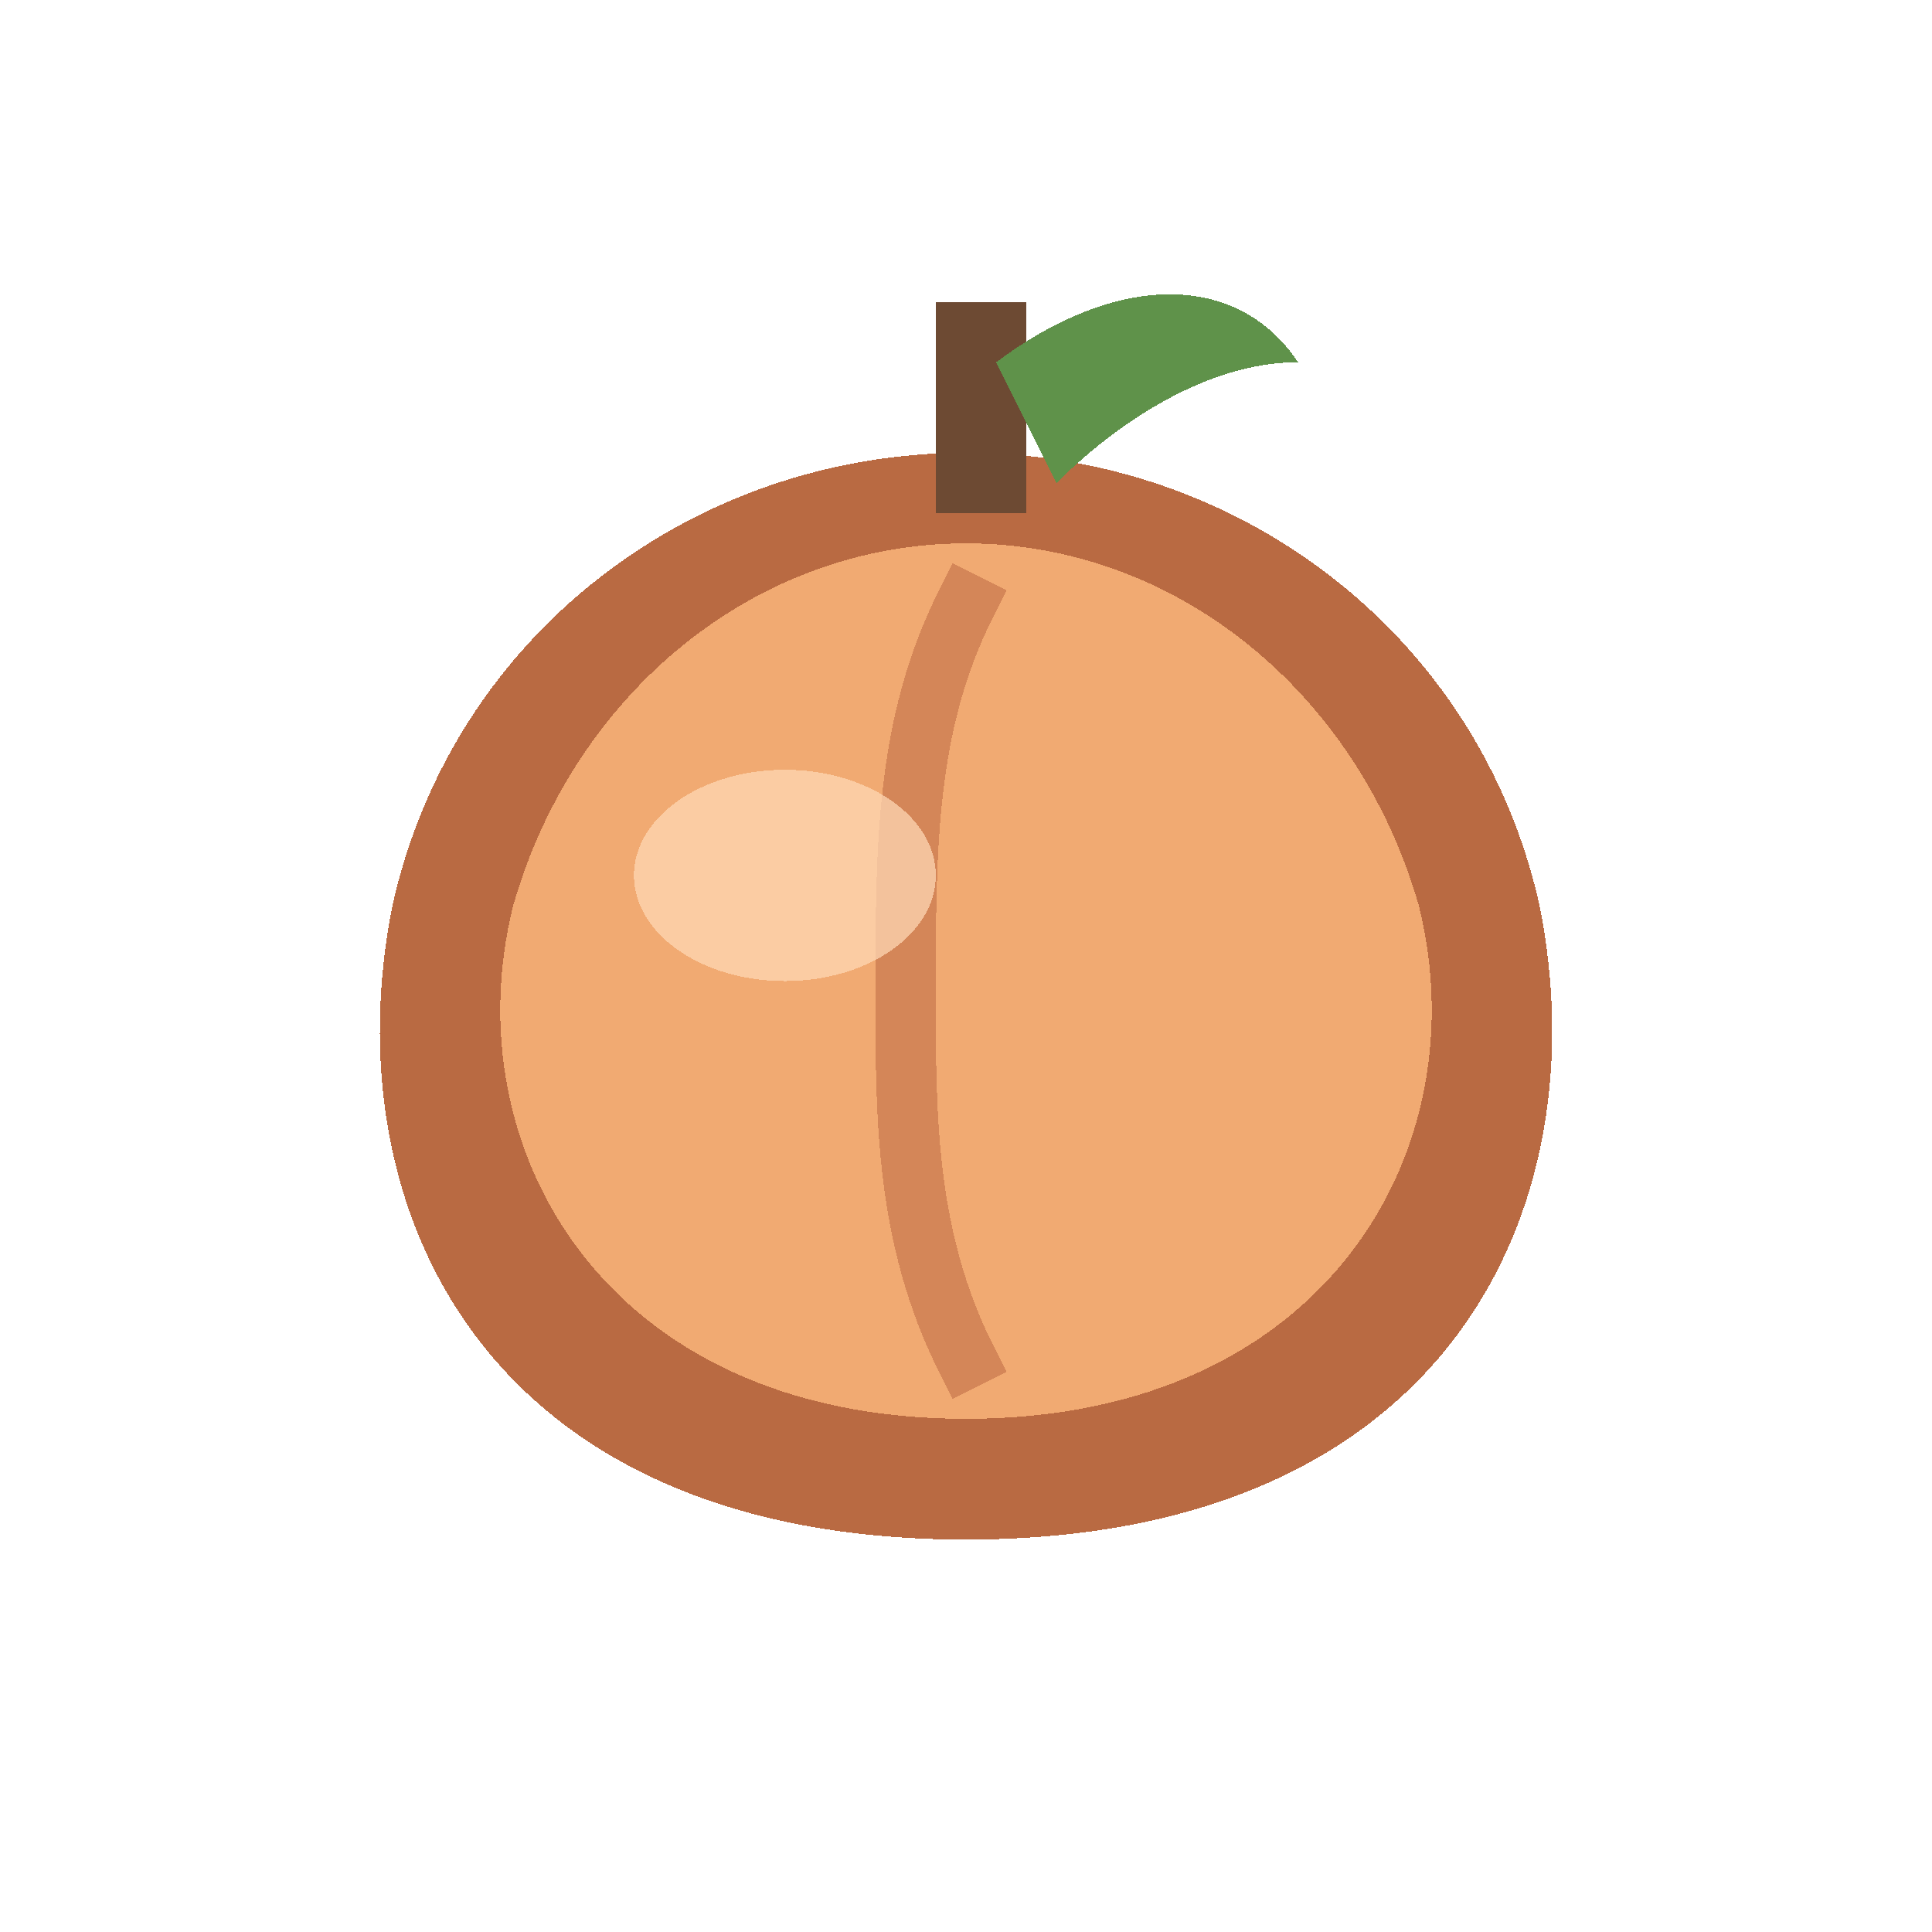
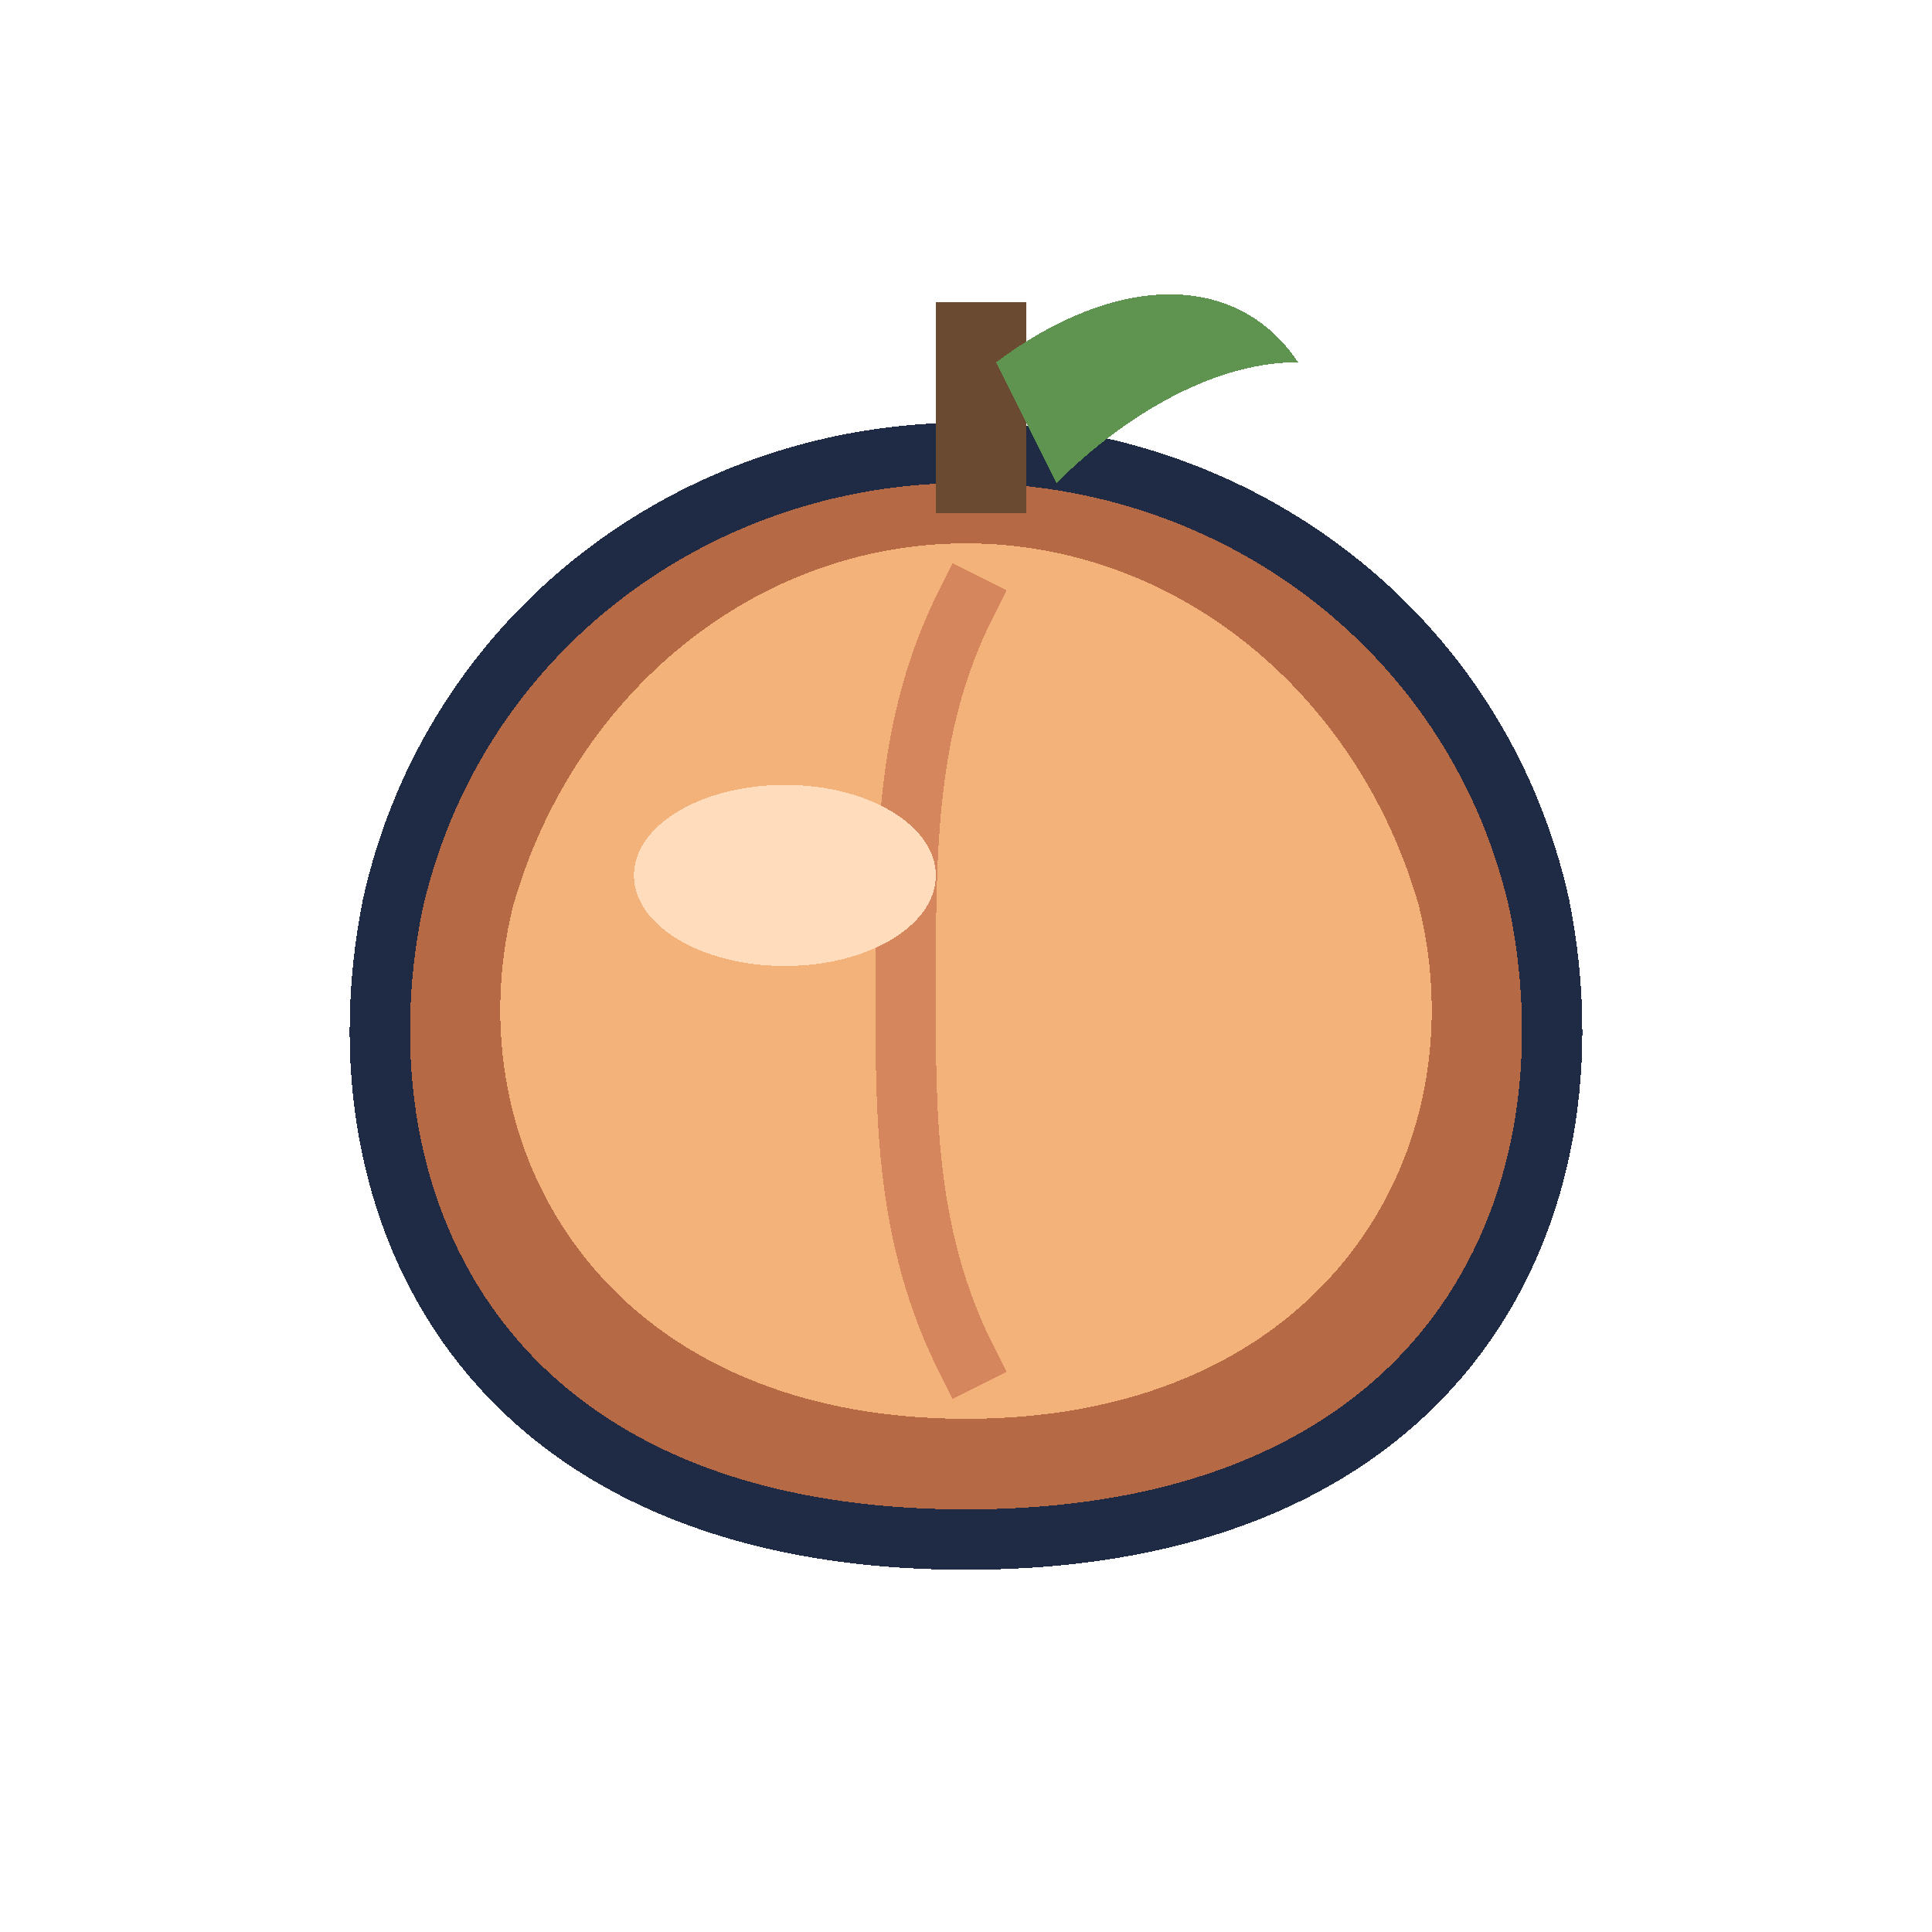
<svg xmlns="http://www.w3.org/2000/svg" viewBox="0 0 64 64" shape-rendering="crispEdges" role="img" aria-label="peach">
  <rect width="64" height="64" fill="transparent" />
-   <path d="M32 15c-9 0-17 6-19 15-2 10 3 21 19 21s21-11 19-21c-2-9-10-15-19-15Z" fill="#b96a42" />
-   <path d="M32 18c-7 0-13 5-15 12-2 8 3 17 15 17s17-9 15-17c-2-7-8-12-15-12Z" fill="#f1aa72" />
-   <path d="M32 20c-2 4-2 8-2 13 0 4 0 8 2 12" fill="none" stroke="#d48658" stroke-width="2" stroke-linecap="square" />
-   <ellipse cx="26" cy="29" rx="5" ry="3.5" fill="#ffd9b6" opacity="0.72" />
-   <rect x="31" y="10" width="3" height="7" fill="#6d4a33" />
-   <path d="M33 12c4-3 8-3 10 0-3 0-6 2-8 4Z" fill="#5f924a" />
+   <path d="M32 15c-9 0-17 6-19 15-2 10 3 21 19 21s21-11 19-21c-2-9-10-15-19-15Z" fill="#b56945" stroke="#1f2a44" stroke-width="2" />
+   <path d="M32 18c-7 0-13 5-15 12-2 8 3 17 15 17s17-9 15-17c-2-7-8-12-15-12Z" fill="#f3b27a" />
+   <path d="M32 20c-2 4-2 8-2 13 0 4 0 8 2 12" fill="none" stroke="#d6865c" stroke-width="2" stroke-linecap="square" />
+   <ellipse cx="26" cy="29" rx="5" ry="3" fill="#ffdcbc" />
+   <rect x="31" y="10" width="3" height="7" fill="#6b4a32" />
+   <path d="M33 12c4-3 8-3 10 0-3 0-6 2-8 4Z" fill="#5f9350" />
</svg>
